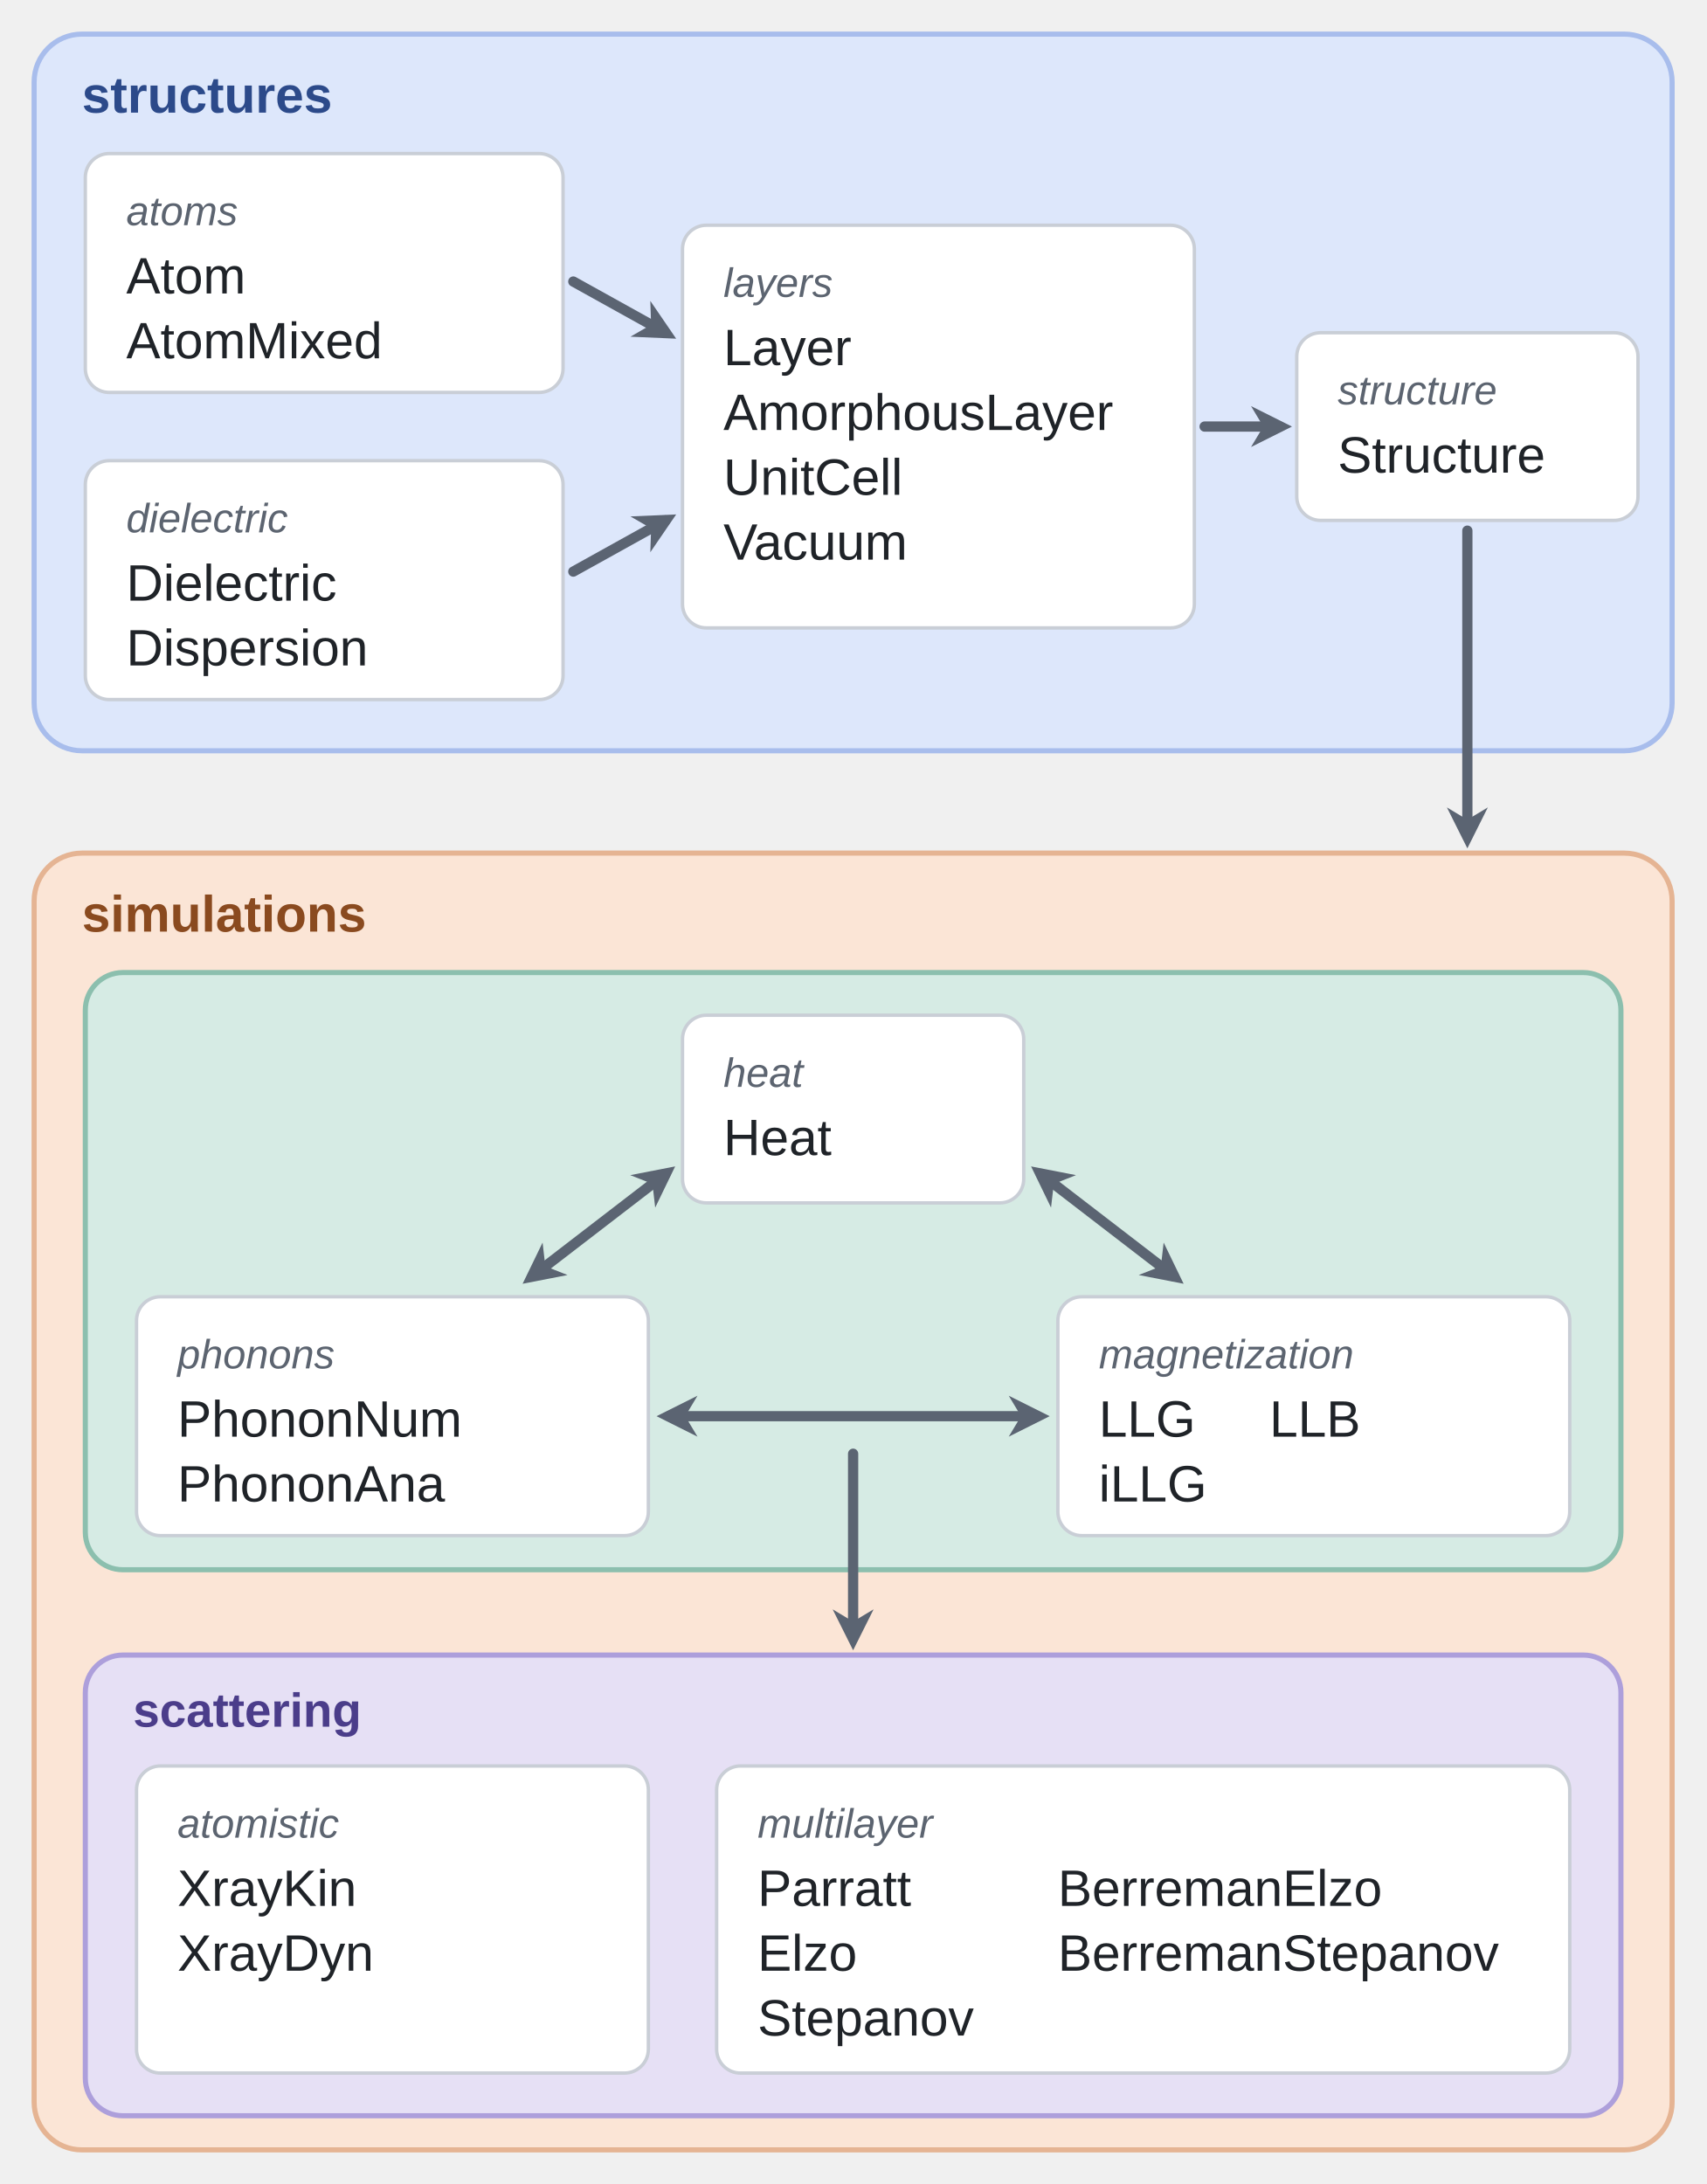
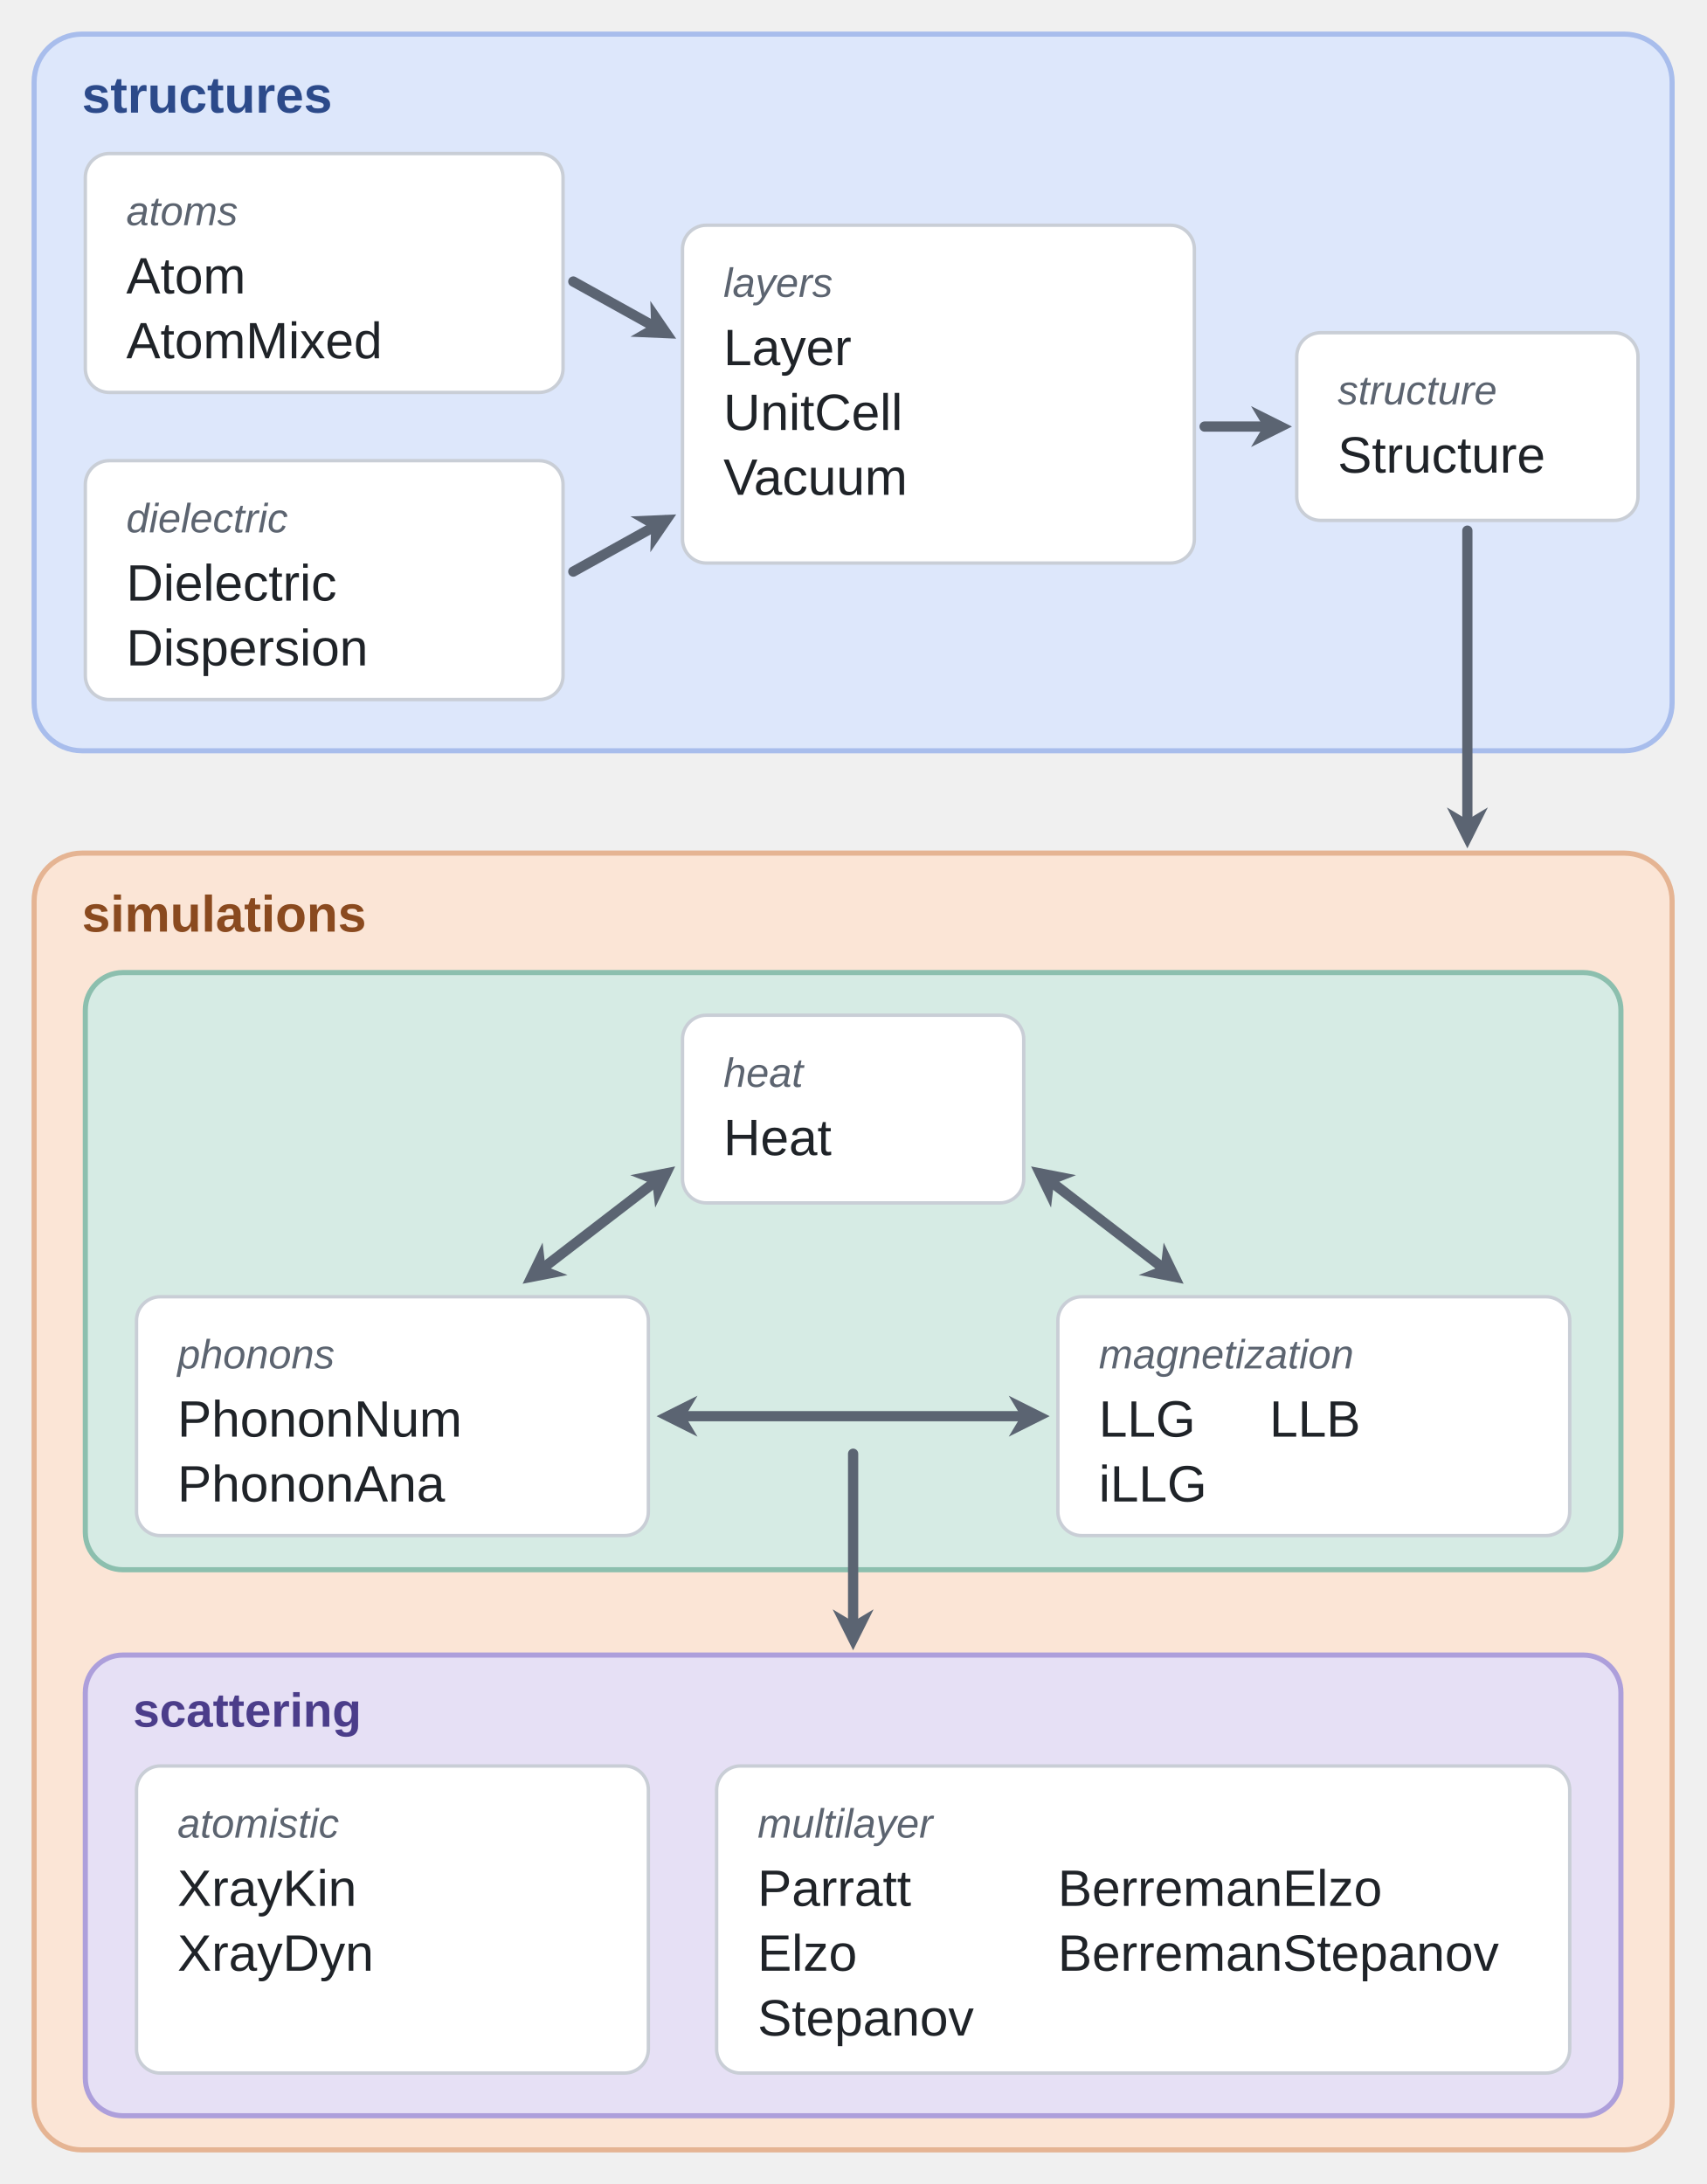
<svg xmlns="http://www.w3.org/2000/svg" width="1000" height="1280" viewBox="0 0 1000 1280" role="img" aria-labelledby="title">
  <defs>
    <marker id="head" viewBox="0 0 10 10" refX="7" refY="5" markerWidth="4" markerHeight="4" orient="auto-start-reverse">
      <path d="M 0 0 L 10 5 L 0 10 L 3 5 z" fill="#5b6472" />
    </marker>
  </defs>
  <g font-family="'Fira Sans', 'Helvetica Neue', Arial, sans-serif">
    <rect x="20" y="20" width="960" height="420" rx="28" fill="#dde7fb" stroke="#a8bdec" stroke-width="3" />
    <text x="48" y="66" font-size="30" font-weight="700" fill="#2c4a8a">structures</text>
    <g fill="#ffffff" stroke="#c9ced6" stroke-width="2">
      <rect x="50" y="90" width="280" height="140" rx="14" />
      <rect x="50" y="270" width="280" height="140" rx="14" />
-       <rect x="400" y="132" width="300" height="236" rx="14" />
+       <rect x="400" y="132" width="300" height="198" rx="14" />
      <rect x="760" y="195" width="200" height="110" rx="14" />
    </g>
    <g font-size="24" font-style="italic" fill="#5c6470">
      <text x="74" y="132">atoms</text>
      <text x="74" y="312">dielectric</text>
      <text x="424" y="174">layers</text>
      <text x="784" y="237">structure</text>
    </g>
    <g font-size="30" font-weight="500" fill="#1f2328">
      <text x="74" y="172">Atom</text>
      <text x="74" y="210">AtomMixed</text>
      <text x="74" y="352">Dielectric</text>
      <text x="74" y="390">Dispersion</text>
      <text x="424" y="214">Layer</text>
-       <text x="424" y="252">AmorphousLayer</text>
-       <text x="424" y="290">UnitCell</text>
-       <text x="424" y="328">Vacuum</text>
+       <text x="424" y="252">UnitCell</text>
+       <text x="424" y="290">Vacuum</text>
      <text x="784" y="277">Structure</text>
    </g>
    <rect x="20" y="500" width="960" height="760" rx="28" fill="#fbe5d6" stroke="#e5b493" stroke-width="3" />
    <text x="48" y="546" font-size="30" font-weight="700" fill="#8a4a1f">simulations</text>
    <rect x="50" y="570" width="900" height="350" rx="22" fill="#d6ebe4" stroke="#8cbfae" stroke-width="3" />
    <rect x="50" y="970" width="900" height="270" rx="22" fill="#e6e0f5" stroke="#ad9fdb" stroke-width="3" />
    <text x="78" y="1012" font-size="28" font-weight="700" fill="#4b3d8a">scattering</text>
    <g fill="#ffffff" stroke="#c9ced6" stroke-width="2">
      <rect x="400" y="595" width="200" height="110" rx="14" />
      <rect x="80" y="760" width="300" height="140" rx="14" />
      <rect x="620" y="760" width="300" height="140" rx="14" />
      <rect x="80" y="1035" width="300" height="180" rx="14" />
      <rect x="420" y="1035" width="500" height="180" rx="14" />
    </g>
    <g font-size="24" font-style="italic" fill="#5c6470">
      <text x="424" y="637">heat</text>
      <text x="104" y="802">phonons</text>
      <text x="644" y="802">magnetization</text>
      <text x="104" y="1077">atomistic</text>
      <text x="444" y="1077">multilayer</text>
    </g>
    <g font-size="30" font-weight="500" fill="#1f2328">
      <text x="424" y="677">Heat</text>
      <text x="104" y="842">PhononNum</text>
      <text x="104" y="880">PhononAna</text>
      <text x="644" y="842">LLG</text>
      <text x="644" y="880">iLLG</text>
      <text x="744" y="842">LLB</text>
      <text x="104" y="1117">XrayKin</text>
      <text x="104" y="1155">XrayDyn</text>
      <text x="444" y="1117">Parratt</text>
      <text x="444" y="1155">Elzo</text>
      <text x="444" y="1193">Stepanov</text>
      <text x="620" y="1117">BerremanElzo</text>
      <text x="620" y="1155">BerremanStepanov</text>
    </g>
  </g>
  <g stroke="#5b6472" stroke-width="6" stroke-linecap="round" fill="none" marker-end="url(#head)">
    <path d="M 336 165 L 390 195" />
    <path d="M 336 335 L 390 305" />
    <path d="M 706 250 L 750 250" />
    <path d="M 860 311 L 860 490" />
    <path d="M 390 688 L 312 748" marker-start="url(#head)" />
    <path d="M 610 688 L 688 748" marker-start="url(#head)" />
    <path d="M 392 830 L 608 830" marker-start="url(#head)" />
    <path d="M 500 852 L 500 960" />
  </g>
</svg>
